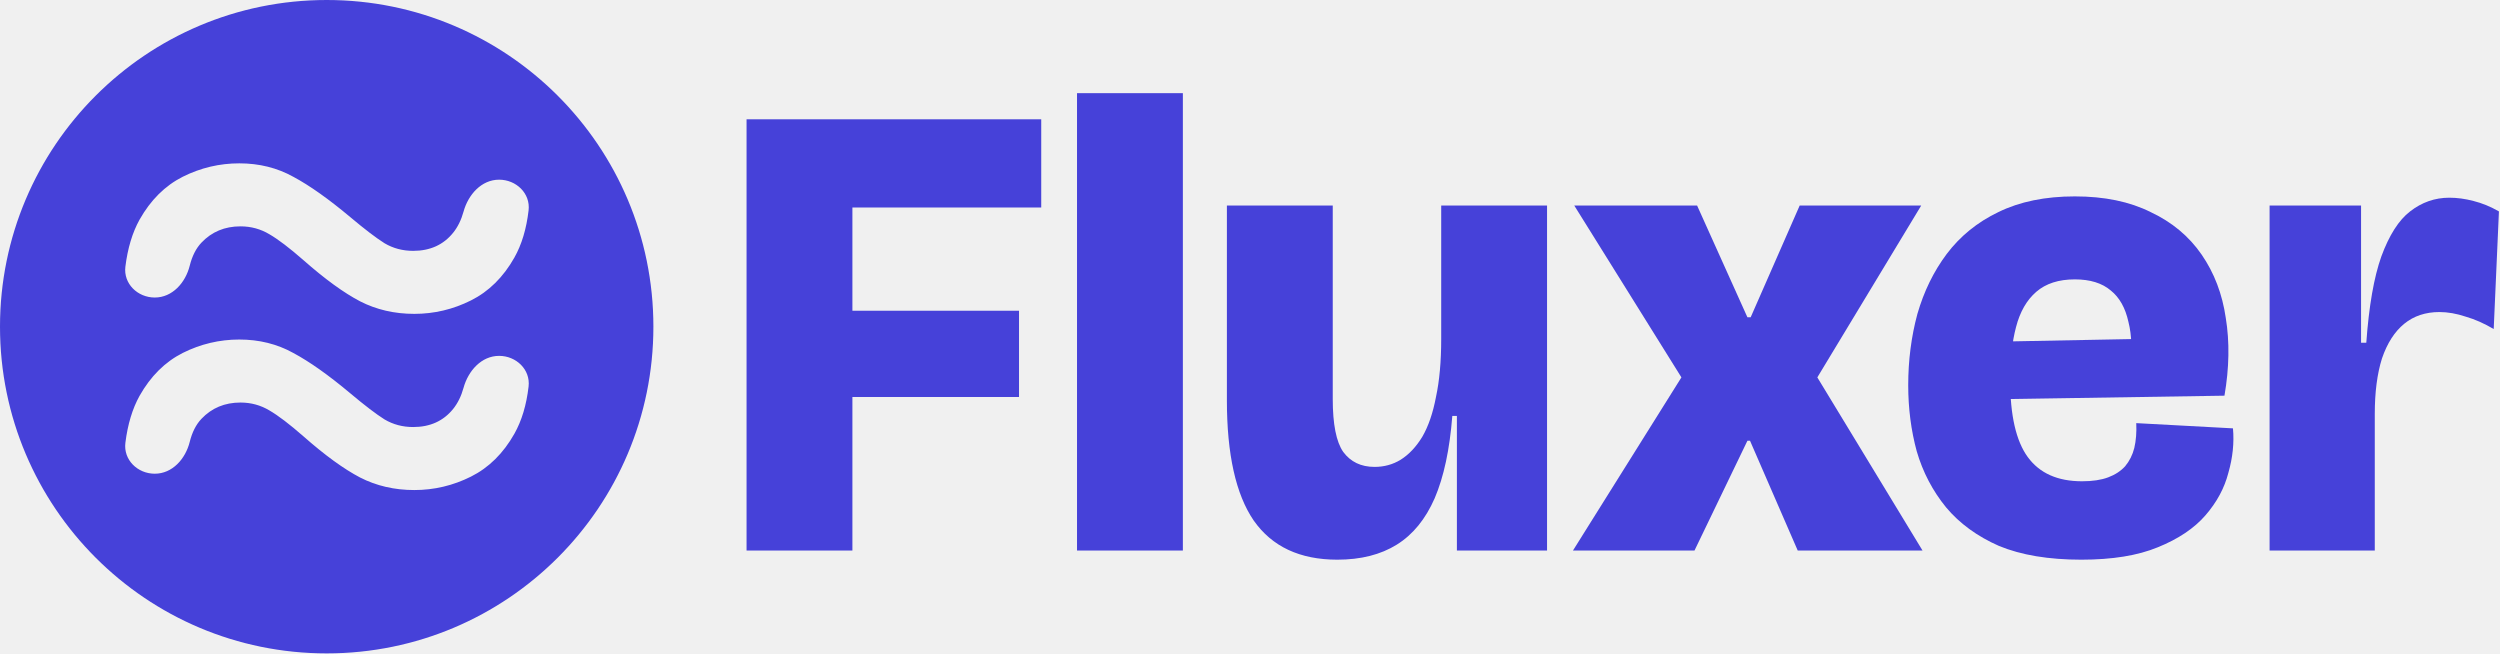
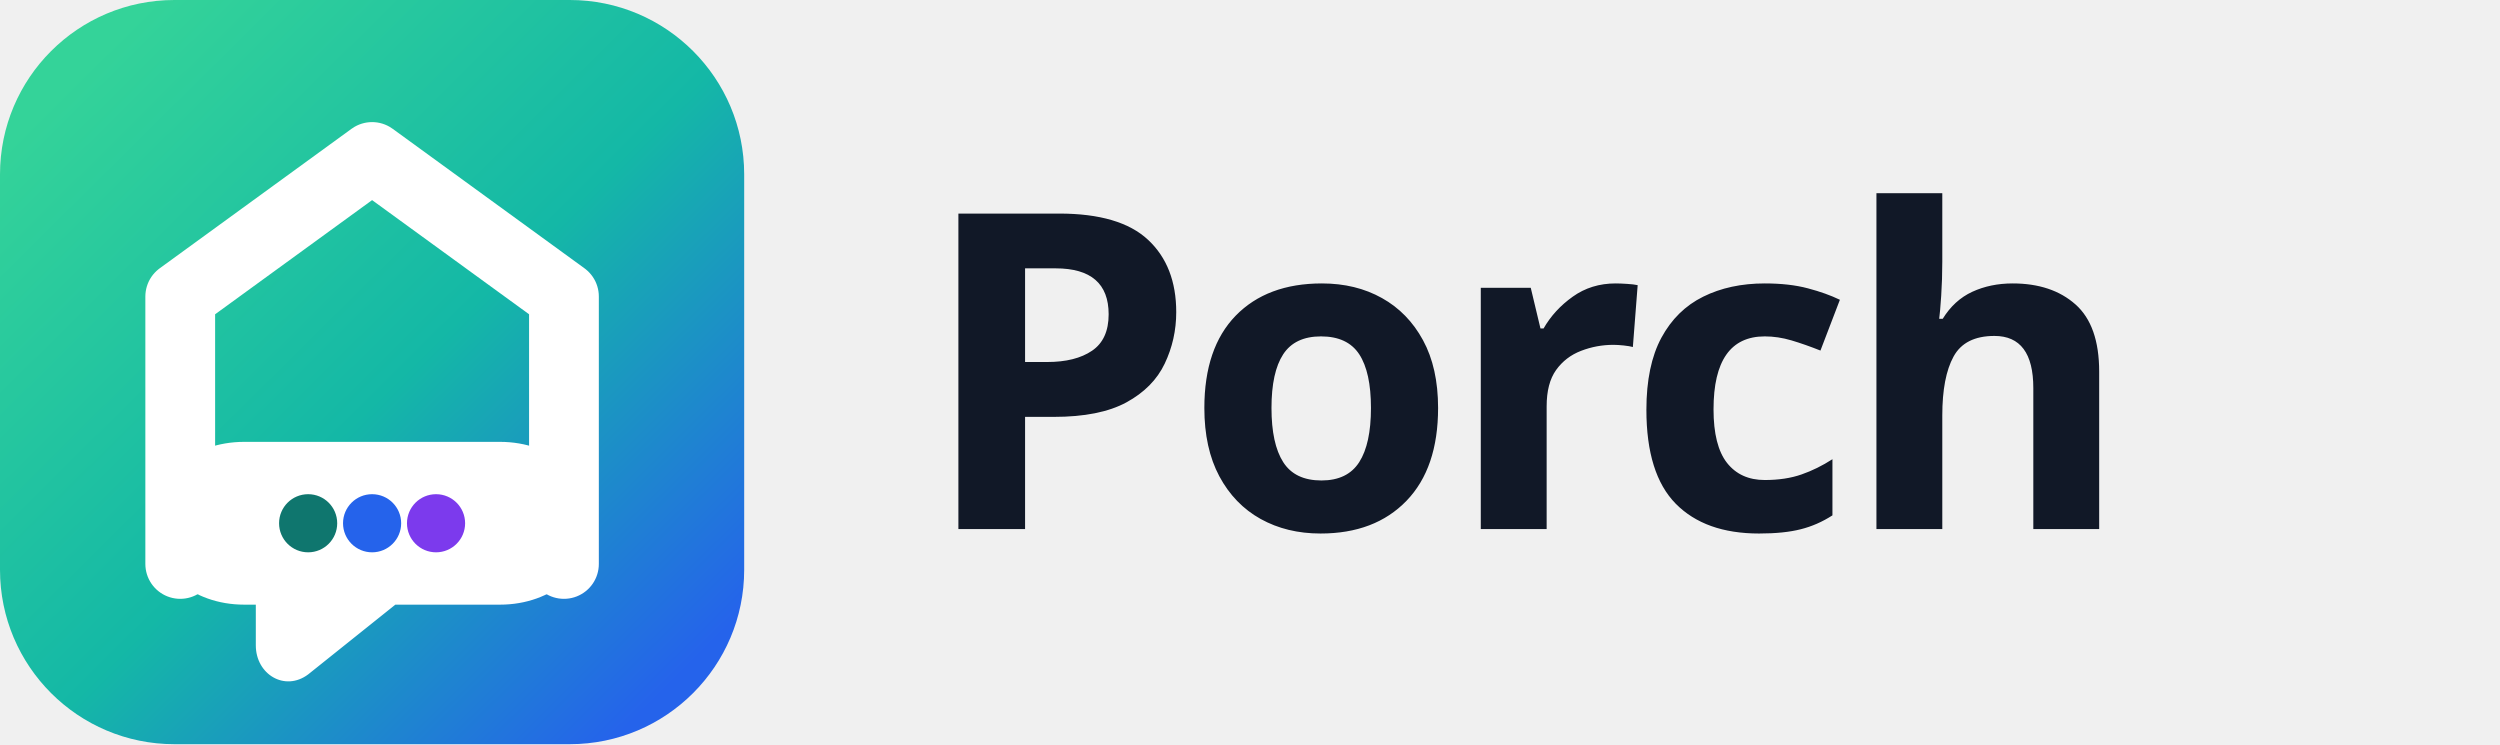
- <svg xmlns="http://www.w3.org/2000/svg" width="1959" height="512" viewBox="0 0 1959 512" fill="none">
-   <path d="M585 431.4V93.48H667.944V431.4H585ZM626.472 311.08V243.496H798.504V311.08H626.472ZM626.472 162.6V93.48H815.912V162.6H626.472Z" fill="#4641D9" />
-   <path d="M843.951 431.4V73H926.895V431.4H843.951Z" fill="#4641D9" />
-   <path d="M1047.92 438.568C1018.57 438.568 996.72 428.328 982.384 407.848C968.389 387.368 961.392 355.965 961.392 313.64V161.064H1044.34V312.616C1044.34 332.413 1047.07 346.237 1052.53 354.088C1058.33 361.939 1066.52 365.864 1077.1 365.864C1084.61 365.864 1091.44 363.987 1097.58 360.232C1104.07 356.136 1109.7 350.163 1114.48 342.312C1119.26 334.12 1122.84 323.709 1125.23 311.08C1127.96 298.451 1129.33 283.261 1129.33 265.512V161.064H1212.27V431.4H1141.62V325.928H1138.03C1135.98 352.211 1131.38 373.715 1124.21 390.44C1117.04 406.824 1107.14 418.941 1094.51 426.792C1081.88 434.643 1066.35 438.568 1047.92 438.568Z" fill="#4641D9" />
-   <path d="M1232.57 431.4L1317.56 295.72L1233.59 161.064H1329.85L1369.27 248.616H1371.83L1410.23 161.064H1505.46L1424.06 295.72L1506.49 431.4H1408.7L1371.32 345.384H1369.27L1327.8 431.4H1232.57Z" fill="#4641D9" />
-   <path d="M1630.96 438.568C1605.36 438.568 1583.86 434.984 1566.45 427.816C1549.39 420.307 1535.56 410.237 1524.98 397.608C1514.4 384.637 1506.72 369.96 1501.94 353.576C1497.5 337.192 1495.28 319.955 1495.28 301.864C1495.28 282.408 1497.67 263.805 1502.45 246.056C1507.57 228.307 1515.25 212.605 1525.49 198.952C1536.07 184.957 1549.56 174.035 1565.94 166.184C1582.67 157.992 1602.63 153.896 1625.84 153.896C1649.05 153.896 1668.85 157.992 1685.24 166.184C1701.96 174.035 1715.27 185.128 1725.17 199.464C1735.07 213.8 1741.39 230.355 1744.12 249.128C1747.19 267.901 1746.85 288.211 1743.09 310.056L1547 313.128V268.072L1679.6 265.512L1668.85 291.624C1670.9 275.923 1670.56 262.781 1667.83 252.2C1665.44 241.277 1660.83 233.085 1654 227.624C1647.18 221.821 1637.79 218.92 1625.84 218.92C1613.21 218.92 1603.15 222.163 1595.64 228.648C1588.13 235.133 1582.84 244.349 1579.76 256.296C1576.69 267.901 1575.16 281.725 1575.16 297.768C1575.16 325.416 1579.76 345.555 1588.98 358.184C1598.2 370.813 1612.36 377.128 1631.48 377.128C1639.67 377.128 1646.49 376.104 1651.96 374.056C1657.42 372.008 1661.85 369.107 1665.27 365.352C1668.68 361.256 1671.07 356.477 1672.44 351.016C1673.8 345.213 1674.31 338.728 1673.97 331.56L1749.75 335.656C1750.77 346.92 1749.58 358.525 1746.16 370.472C1743.09 382.419 1737.12 393.512 1728.24 403.752C1719.37 413.992 1706.91 422.355 1690.87 428.84C1675.17 435.325 1655.2 438.568 1630.96 438.568Z" fill="#4641D9" />
-   <path d="M1778.45 431.4V161.064H1850.13V268.584H1854.23C1856.28 239.912 1860.2 217.384 1866 201C1872.15 184.275 1879.66 172.499 1888.53 165.672C1897.75 158.504 1907.99 154.92 1919.25 154.92C1925.4 154.92 1931.71 155.773 1938.2 157.48C1945.02 159.187 1951.68 161.917 1958.16 165.672L1954.07 257.832C1946.56 253.395 1939.22 250.152 1932.05 248.104C1924.88 245.715 1918.06 244.52 1911.57 244.52C1900.65 244.52 1891.43 247.592 1883.92 253.736C1876.41 259.88 1870.61 268.925 1866.52 280.872C1862.76 292.819 1860.88 307.325 1860.88 324.392V431.4H1778.45Z" fill="#4641D9" />
-   <path d="M256 0C397.385 0 512 114.615 512 256C512 397.385 397.385 512 256 512C114.615 512 0 397.385 0 256C0 114.615 114.615 0 256 0ZM187.53 266.057C171.987 266.057 157.206 269.562 143.187 276.571C129.321 283.581 118.044 294.781 109.359 310.171C103.743 320.3 100.041 332.574 98.253 346.993C96.599 360.334 107.829 371.2 121.271 371.2C135.049 371.2 145.336 359.626 148.673 346.259C150.564 338.68 153.612 332.67 157.815 328.229C165.891 319.695 176.101 315.429 188.444 315.429C196.673 315.429 204.216 317.486 211.073 321.6C217.93 325.562 226.844 332.343 237.815 341.943C254.577 356.724 269.359 367.467 282.159 374.171C294.959 380.724 309.13 384 324.673 384C340.216 384 354.997 380.495 369.016 373.486C383.035 366.476 394.387 355.276 403.073 339.886C408.811 329.718 412.521 317.389 414.202 302.899C415.745 289.597 404.498 278.857 391.106 278.857C377.243 278.858 366.904 290.561 363.218 303.927C361.421 310.442 358.706 315.952 355.073 320.457C347.454 329.905 337.016 334.629 323.759 334.629C315.53 334.629 308.063 332.647 301.359 328.686C294.806 324.571 285.816 317.714 274.387 308.114C257.473 293.943 242.615 283.429 229.815 276.571C217.168 269.562 203.073 266.057 187.53 266.057ZM187.53 128C171.987 128 157.206 131.505 143.187 138.514C129.321 145.524 118.044 156.724 109.359 172.114C103.743 182.243 100.041 194.517 98.253 208.935C96.599 222.276 107.829 233.142 121.271 233.143C135.049 233.143 145.336 221.569 148.673 208.202C150.564 200.623 153.612 194.613 157.815 190.171C165.891 181.638 176.101 177.371 188.444 177.371C196.673 177.371 204.216 179.429 211.073 183.543C217.93 187.505 226.844 194.286 237.815 203.886C254.577 218.667 269.359 229.41 282.159 236.114C294.959 242.667 309.13 245.943 324.673 245.943C340.216 245.943 354.997 242.438 369.016 235.429C383.035 228.419 394.387 217.219 403.073 201.829C408.811 191.661 412.521 179.332 414.202 164.842C415.745 151.539 404.498 140.8 391.106 140.8C377.243 140.8 366.904 152.504 363.218 165.87C361.421 172.385 358.706 177.895 355.073 182.4C347.454 191.848 337.016 196.571 323.759 196.571C315.53 196.571 308.063 194.59 301.359 190.629C294.806 186.514 285.816 179.657 274.387 170.057C257.473 155.886 242.615 145.371 229.815 138.514C217.168 131.505 203.073 128 187.53 128Z" fill="#4641D9" />
+ <svg xmlns="http://www.w3.org/2000/svg" viewBox="0 0 430 128">
+   <defs>
+     <linearGradient id="porch-press-logo-bg" x1="13" y1="13" x2="116" y2="117" gradientUnits="userSpaceOnUse">
+       <stop offset="0" stop-color="#34D399" />
+       <stop offset=".52" stop-color="#14B8A6" />
+       <stop offset="1" stop-color="#2563EB" />
+     </linearGradient>
+   </defs>
+   <rect width="128" height="128" rx="30" fill="url(#porch-press-logo-bg)" />
+   <path d="M31 97V51l33-24 33 24v46" fill="none" stroke="#FFFFFF" stroke-width="12" stroke-linecap="round" stroke-linejoin="round" />
+   <path d="M42 76h44c9 0 16 6 16 14s-7 14-16 14H68l-15 12c-4 3-9 0-9-5v-7h-2c-9 0-16-6-16-14s7-14 16-14Z" fill="#FFFFFF" />
+   <circle cx="53" cy="90" r="5" fill="#0F766E" />
+   <circle cx="64" cy="90" r="5" fill="#2563EB" />
+   <circle cx="75" cy="90" r="5" fill="#7C3AED" />
+   <text x="158" y="91" fill="#111827" font-family="'IBM Plex Sans', system-ui, sans-serif" font-size="76" font-weight="700" letter-spacing="-2">Porch</text>
</svg>
